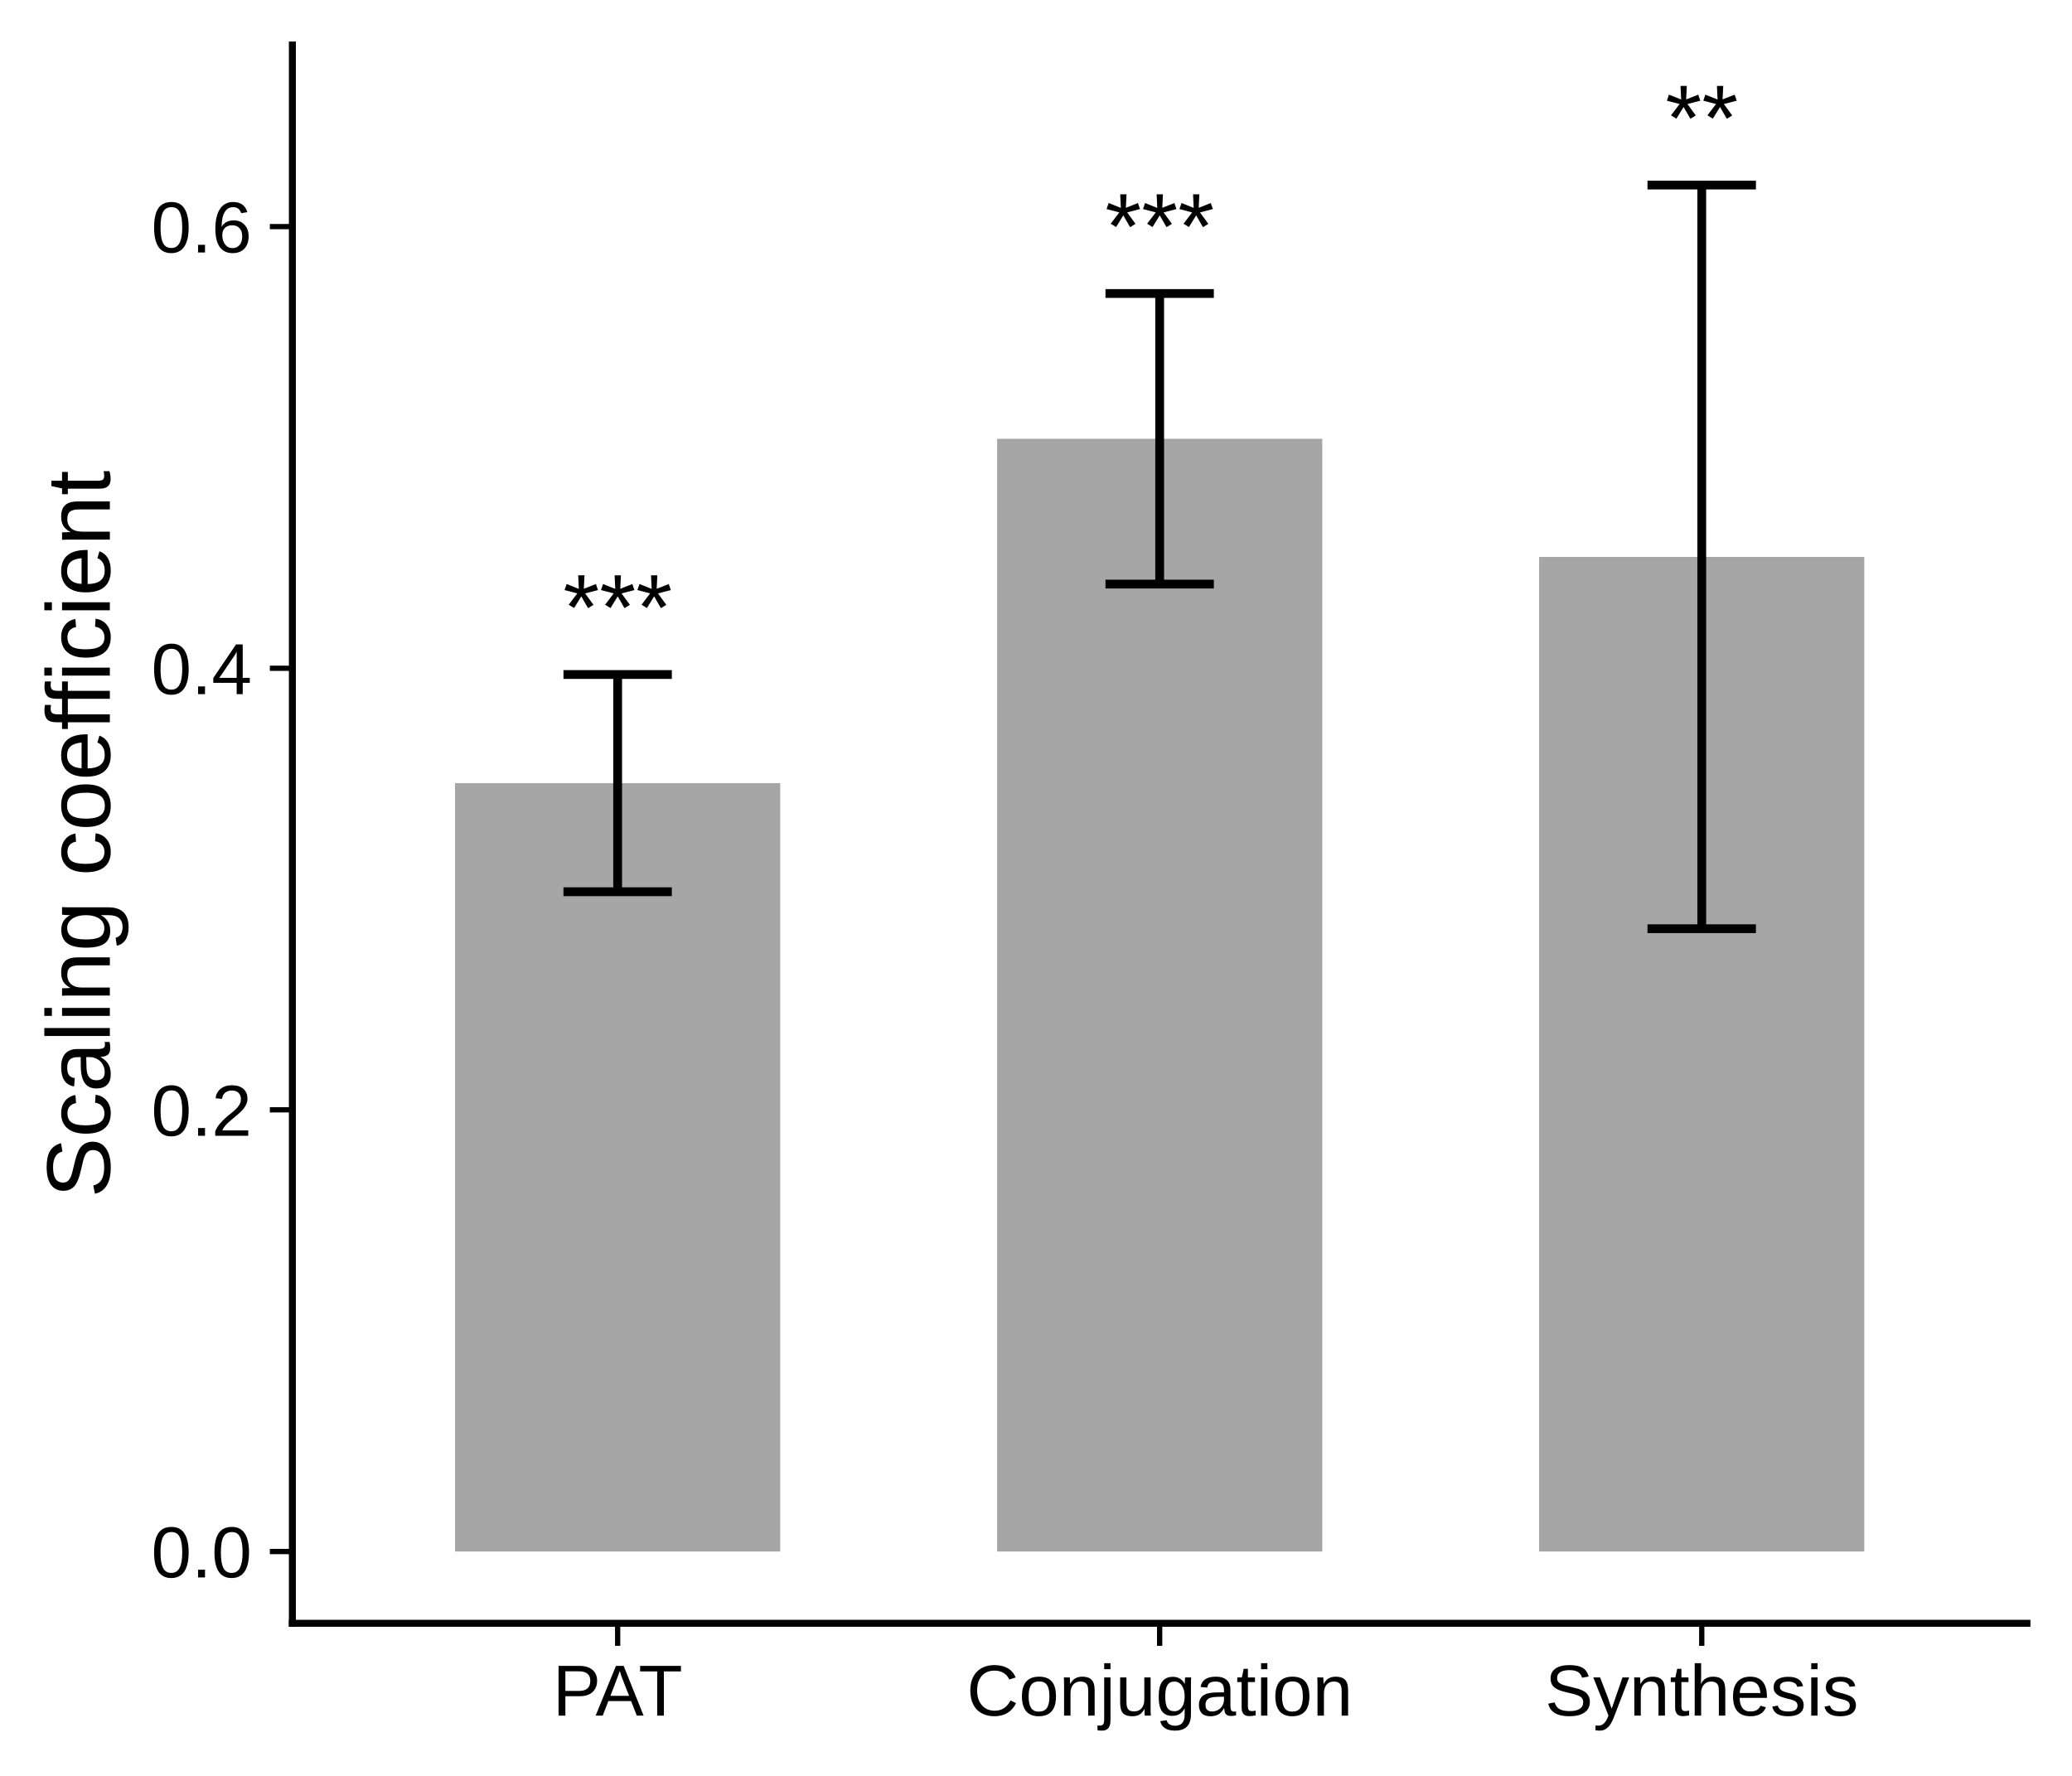
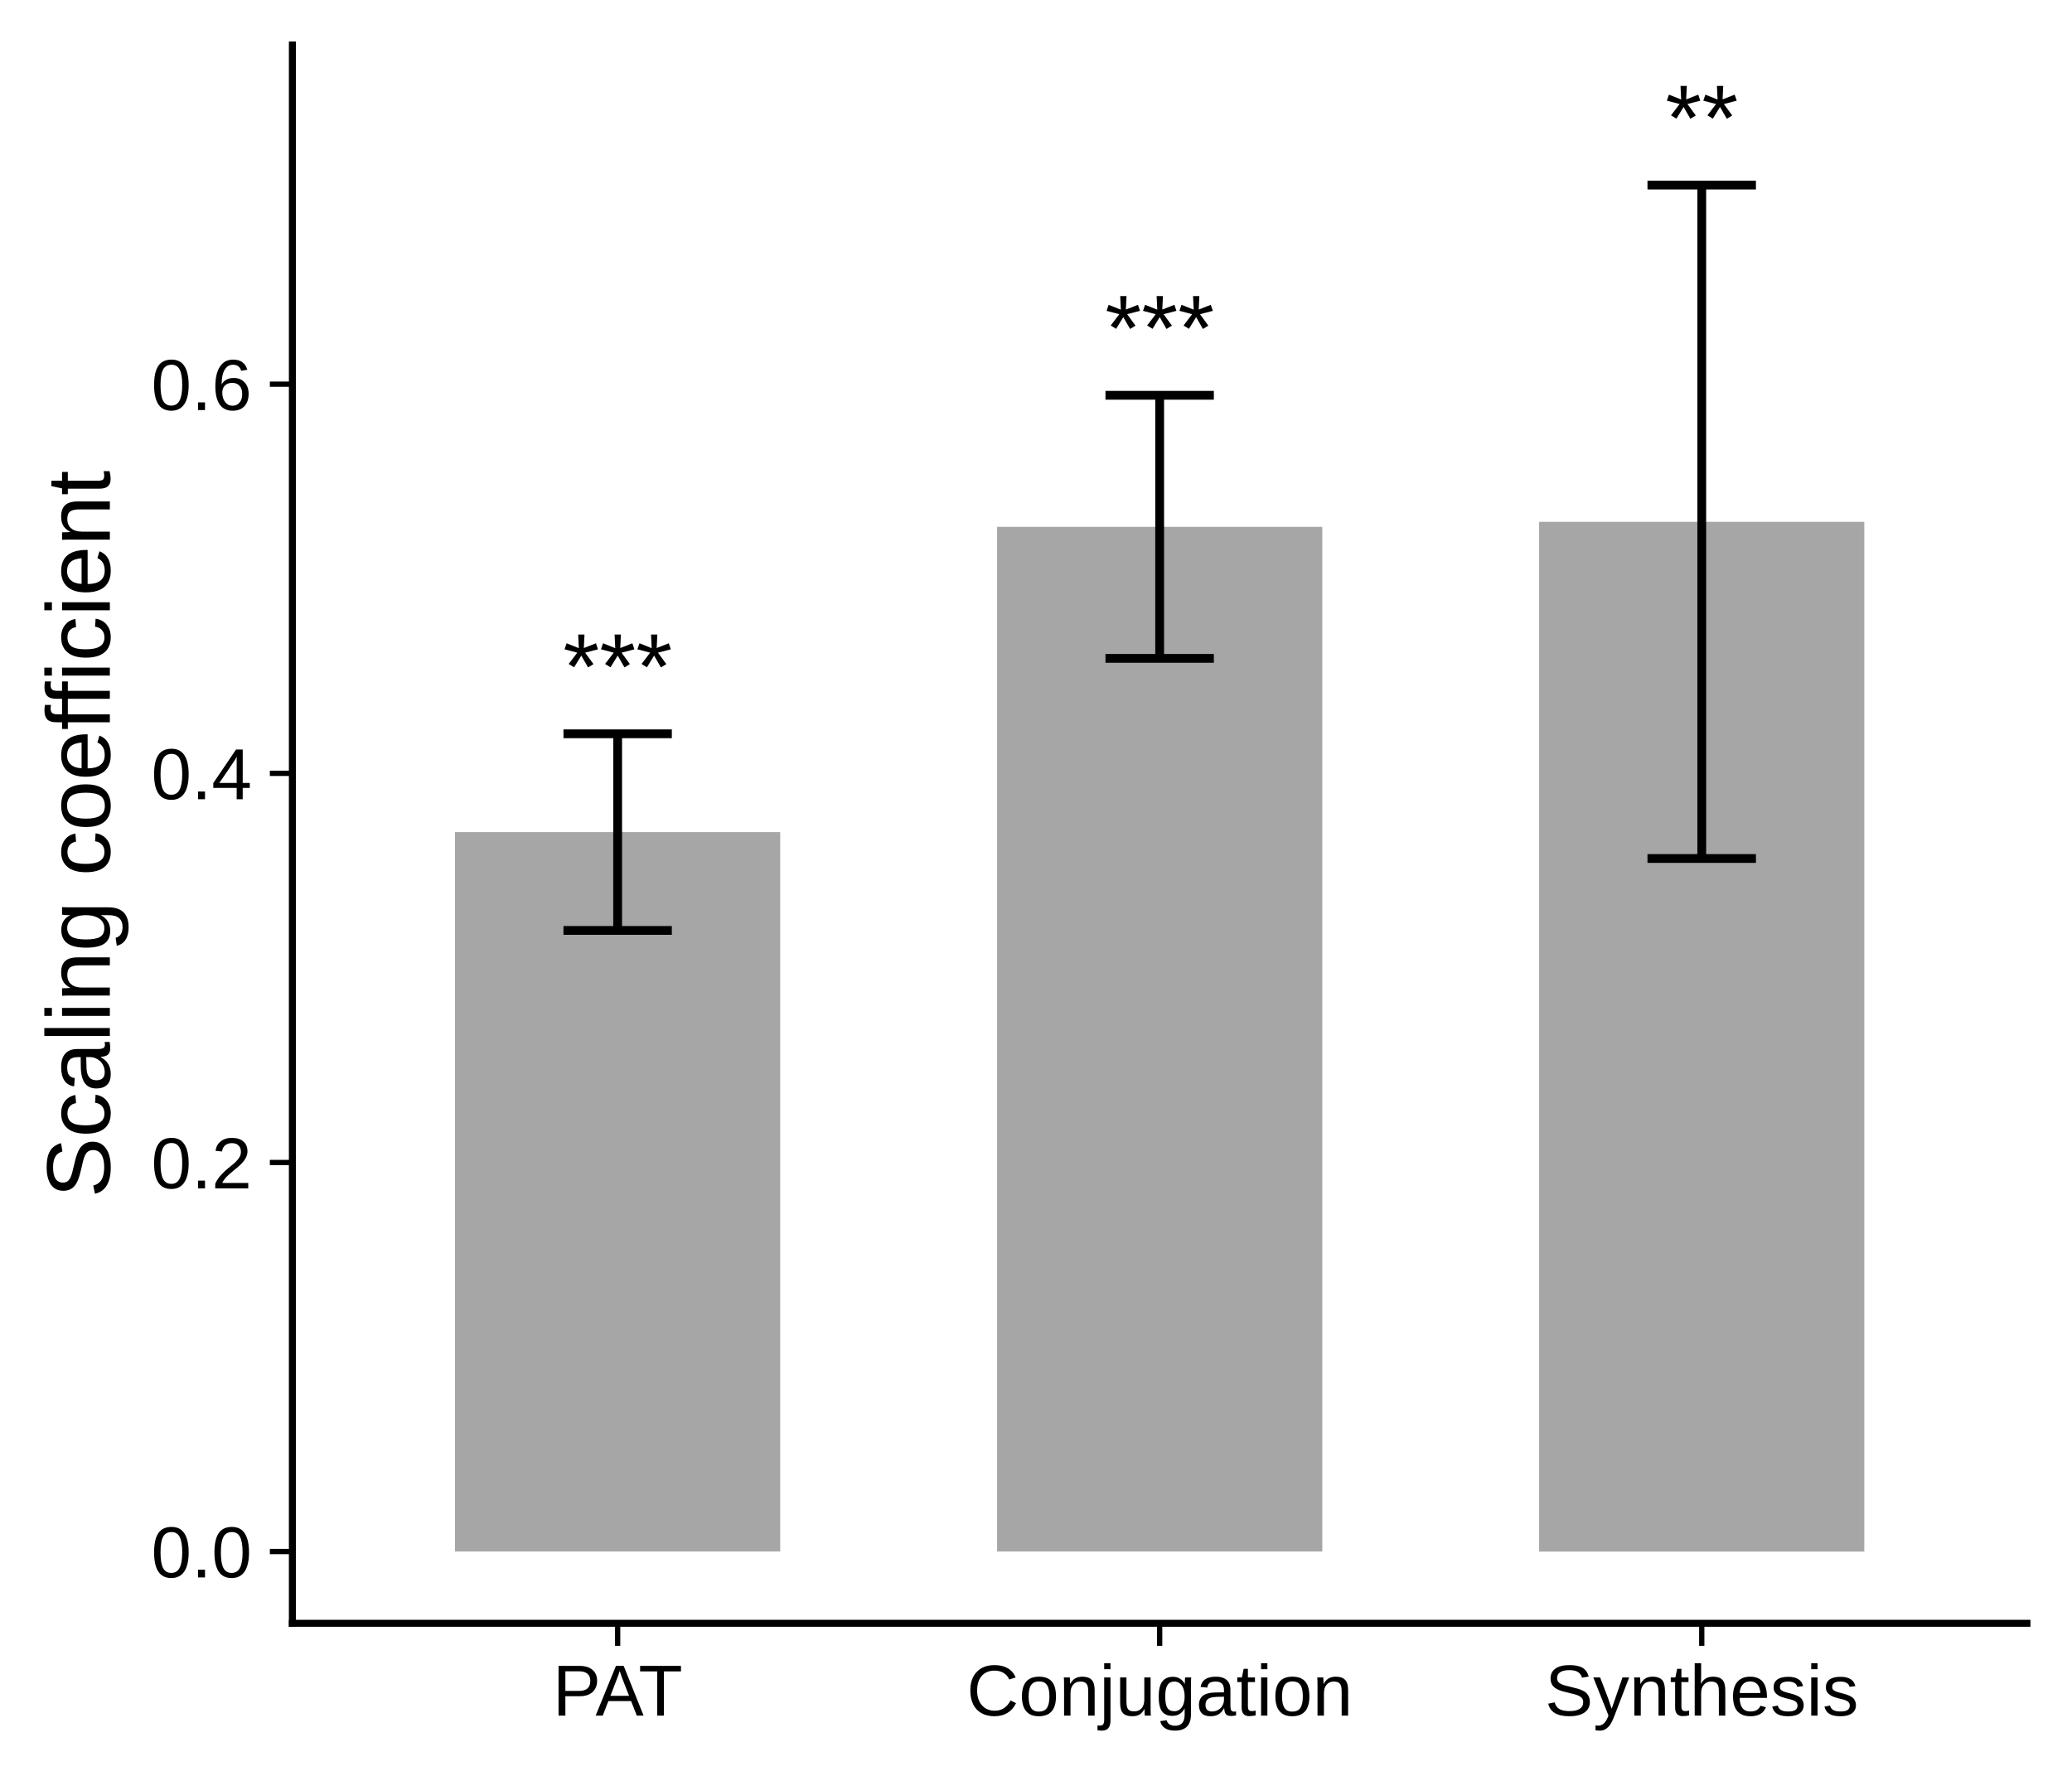
<svg xmlns="http://www.w3.org/2000/svg" width="252.00pt" height="216.00pt" viewBox="0 0 252.00 216.00">
  <g class="svglite">
    <defs>
      <style type="text/css">
    .svglite line, .svglite polyline, .svglite polygon, .svglite path, .svglite rect, .svglite circle {
      fill: none;
      stroke: #000000;
      stroke-linecap: round;
      stroke-linejoin: round;
      stroke-miterlimit: 10.00;
    }
    .svglite text {
      white-space: pre;
    }
    .svglite g.glyphgroup path {
      fill: inherit;
      stroke: none;
    }
  </style>
    </defs>
    <rect width="100%" height="100%" style="stroke: none; fill: #FFFFFF;" />
    <defs>
      <clipPath id="cpMC4wMHwyNTIuMDB8MC4wMHwyMTYuMDA=">
        <rect x="0.00" y="0.00" width="252.00" height="216.00" />
      </clipPath>
    </defs>
    <g clip-path="url(#cpMC4wMHwyNTIuMDB8MC4wMHwyMTYuMDA=)">
      <rect x="0.00" y="0.00" width="252.00" height="216.00" style="stroke-width: 1.07; stroke: #FFFFFF; fill: #FFFFFF;" />
    </g>
    <defs>
      <clipPath id="cpMzUuNTZ8MjQ2LjUyfDUuNDh8MTk3LjQ0">
        <rect x="35.56" y="5.48" width="210.96" height="191.96" />
      </clipPath>
    </defs>
    <g clip-path="url(#cpMzUuNTZ8MjQ2LjUyfDUuNDh8MTk3LjQ0)">
      <rect x="35.56" y="5.48" width="210.96" height="191.96" style="stroke-width: 1.07; stroke: none; fill: #FFFFFF;" />
-       <rect x="187.19" y="67.74" width="39.55" height="120.97" style="stroke-width: 1.07; stroke: none; stroke-linecap: butt; stroke-linejoin: miter; fill: #A6A6A6;" />
-       <rect x="121.27" y="53.37" width="39.55" height="135.34" style="stroke-width: 1.07; stroke: none; stroke-linecap: butt; stroke-linejoin: miter; fill: #A6A6A6;" />
-       <rect x="55.34" y="95.25" width="39.55" height="93.46" style="stroke-width: 1.07; stroke: none; stroke-linecap: butt; stroke-linejoin: miter; fill: #A6A6A6;" />
+       <rect x="187.19" y="63.47" width="39.55" height="125.25" style="stroke-width: 1.07; stroke: none; stroke-linecap: butt; stroke-linejoin: miter; fill: #A6A6A6;" />
+       <rect x="121.27" y="64.08" width="39.55" height="124.63" style="stroke-width: 1.07; stroke: none; stroke-linecap: butt; stroke-linejoin: miter; fill: #A6A6A6;" />
+       <rect x="55.34" y="101.21" width="39.55" height="87.50" style="stroke-width: 1.07; stroke: none; stroke-linecap: butt; stroke-linejoin: miter; fill: #A6A6A6;" />
      <polyline points="200.37,22.51 213.56,22.51 " style="stroke-width: 1.07; stroke-linecap: butt;" />
-       <polyline points="206.97,22.51 206.97,112.96 " style="stroke-width: 1.07; stroke-linecap: butt;" />
-       <polyline points="200.37,112.96 213.56,112.96 " style="stroke-width: 1.07; stroke-linecap: butt;" />
-       <polyline points="134.45,35.70 147.63,35.70 " style="stroke-width: 1.07; stroke-linecap: butt;" />
-       <polyline points="141.04,35.70 141.04,71.04 " style="stroke-width: 1.07; stroke-linecap: butt;" />
-       <polyline points="134.45,71.04 147.63,71.04 " style="stroke-width: 1.07; stroke-linecap: butt;" />
-       <polyline points="68.53,82.04 81.71,82.04 " style="stroke-width: 1.07; stroke-linecap: butt;" />
-       <polyline points="75.12,82.04 75.12,108.46 " style="stroke-width: 1.07; stroke-linecap: butt;" />
-       <polyline points="68.53,108.46 81.71,108.46 " style="stroke-width: 1.07; stroke-linecap: butt;" />
+       <polyline points="206.97,22.51 206.97,104.42 " style="stroke-width: 1.07; stroke-linecap: butt;" />
+       <polyline points="200.37,104.42 213.56,104.42 " style="stroke-width: 1.07; stroke-linecap: butt;" />
+       <polyline points="134.45,48.08 147.63,48.08 " style="stroke-width: 1.07; stroke-linecap: butt;" />
+       <polyline points="141.04,48.08 141.04,80.08 " style="stroke-width: 1.07; stroke-linecap: butt;" />
+       <polyline points="134.45,80.08 147.63,80.08 " style="stroke-width: 1.07; stroke-linecap: butt;" />
+       <polyline points="68.53,89.25 81.71,89.25 " style="stroke-width: 1.07; stroke-linecap: butt;" />
+       <polyline points="75.12,89.25 75.12,113.17 " style="stroke-width: 1.07; stroke-linecap: butt;" />
+       <polyline points="68.53,113.17 81.71,113.17 " style="stroke-width: 1.07; stroke-linecap: butt;" />
      <text x="206.97" y="18.28" text-anchor="middle" style="font-size: 11.38px; font-family: &quot;Arial&quot;;" textLength="8.84px" lengthAdjust="spacingAndGlyphs">**</text>
-       <text x="141.04" y="31.46" text-anchor="middle" style="font-size: 11.38px; font-family: &quot;Arial&quot;;" textLength="13.27px" lengthAdjust="spacingAndGlyphs">***</text>
-       <text x="75.12" y="77.80" text-anchor="middle" style="font-size: 11.38px; font-family: &quot;Arial&quot;;" textLength="13.27px" lengthAdjust="spacingAndGlyphs">***</text>
+       <text x="141.04" y="43.84" text-anchor="middle" style="font-size: 11.38px; font-family: &quot;Arial&quot;;" textLength="13.27px" lengthAdjust="spacingAndGlyphs">***</text>
+       <text x="75.12" y="85.01" text-anchor="middle" style="font-size: 11.38px; font-family: &quot;Arial&quot;;" textLength="13.27px" lengthAdjust="spacingAndGlyphs">***</text>
    </g>
    <g clip-path="url(#cpMC4wMHwyNTIuMDB8MC4wMHwyMTYuMDA=)">
      <polyline points="35.56,197.44 35.56,5.48 " style="stroke-width: 0.85; stroke-linecap: square;" />
      <text x="30.63" y="191.86" text-anchor="end" style="font-size: 8.80px; font-family: &quot;Arial&quot;;" textLength="12.22px" lengthAdjust="spacingAndGlyphs">0.0</text>
-       <text x="30.63" y="138.14" text-anchor="end" style="font-size: 8.80px; font-family: &quot;Arial&quot;;" textLength="12.22px" lengthAdjust="spacingAndGlyphs">0.2</text>
-       <text x="30.63" y="84.43" text-anchor="end" style="font-size: 8.80px; font-family: &quot;Arial&quot;;" textLength="12.22px" lengthAdjust="spacingAndGlyphs">0.4</text>
-       <text x="30.63" y="30.71" text-anchor="end" style="font-size: 8.80px; font-family: &quot;Arial&quot;;" textLength="12.22px" lengthAdjust="spacingAndGlyphs">0.6</text>
+       <text x="30.63" y="144.54" text-anchor="end" style="font-size: 8.80px; font-family: &quot;Arial&quot;;" textLength="12.22px" lengthAdjust="spacingAndGlyphs">0.2</text>
+       <text x="30.63" y="97.21" text-anchor="end" style="font-size: 8.80px; font-family: &quot;Arial&quot;;" textLength="12.22px" lengthAdjust="spacingAndGlyphs">0.4</text>
+       <text x="30.63" y="49.88" text-anchor="end" style="font-size: 8.80px; font-family: &quot;Arial&quot;;" textLength="12.22px" lengthAdjust="spacingAndGlyphs">0.6</text>
      <polyline points="32.82,188.71 35.56,188.71 " style="stroke-width: 0.64; stroke-linecap: butt;" />
-       <polyline points="32.82,134.99 35.56,134.99 " style="stroke-width: 0.64; stroke-linecap: butt;" />
-       <polyline points="32.82,81.28 35.56,81.28 " style="stroke-width: 0.64; stroke-linecap: butt;" />
-       <polyline points="32.82,27.56 35.56,27.56 " style="stroke-width: 0.64; stroke-linecap: butt;" />
+       <polyline points="32.82,141.39 35.56,141.39 " style="stroke-width: 0.64; stroke-linecap: butt;" />
+       <polyline points="32.82,94.06 35.56,94.06 " style="stroke-width: 0.64; stroke-linecap: butt;" />
+       <polyline points="32.82,46.73 35.56,46.73 " style="stroke-width: 0.64; stroke-linecap: butt;" />
      <polyline points="35.56,197.44 246.52,197.44 " style="stroke-width: 0.85; stroke-linecap: square;" />
      <polyline points="75.12,200.18 75.12,197.44 " style="stroke-width: 0.64; stroke-linecap: butt;" />
      <polyline points="141.04,200.18 141.04,197.44 " style="stroke-width: 0.64; stroke-linecap: butt;" />
      <polyline points="206.97,200.18 206.97,197.44 " style="stroke-width: 0.64; stroke-linecap: butt;" />
      <text x="75.12" y="208.67" text-anchor="middle" style="font-size: 8.80px; font-family: &quot;Arial&quot;;" textLength="15.81px" lengthAdjust="spacingAndGlyphs">PAT</text>
      <text x="141.04" y="208.67" text-anchor="middle" style="font-size: 8.80px; font-family: &quot;Arial&quot;;" textLength="46.94px" lengthAdjust="spacingAndGlyphs">Conjugation</text>
      <text x="206.97" y="208.67" text-anchor="middle" style="font-size: 8.80px; font-family: &quot;Arial&quot;;" textLength="38.16px" lengthAdjust="spacingAndGlyphs">Synthesis</text>
      <text transform="translate(13.36,101.46) rotate(-90)" text-anchor="middle" style="font-size: 11.00px; font-family: &quot;Arial&quot;;" textLength="88.52px" lengthAdjust="spacingAndGlyphs">Scaling coefficient</text>
    </g>
  </g>
</svg>
